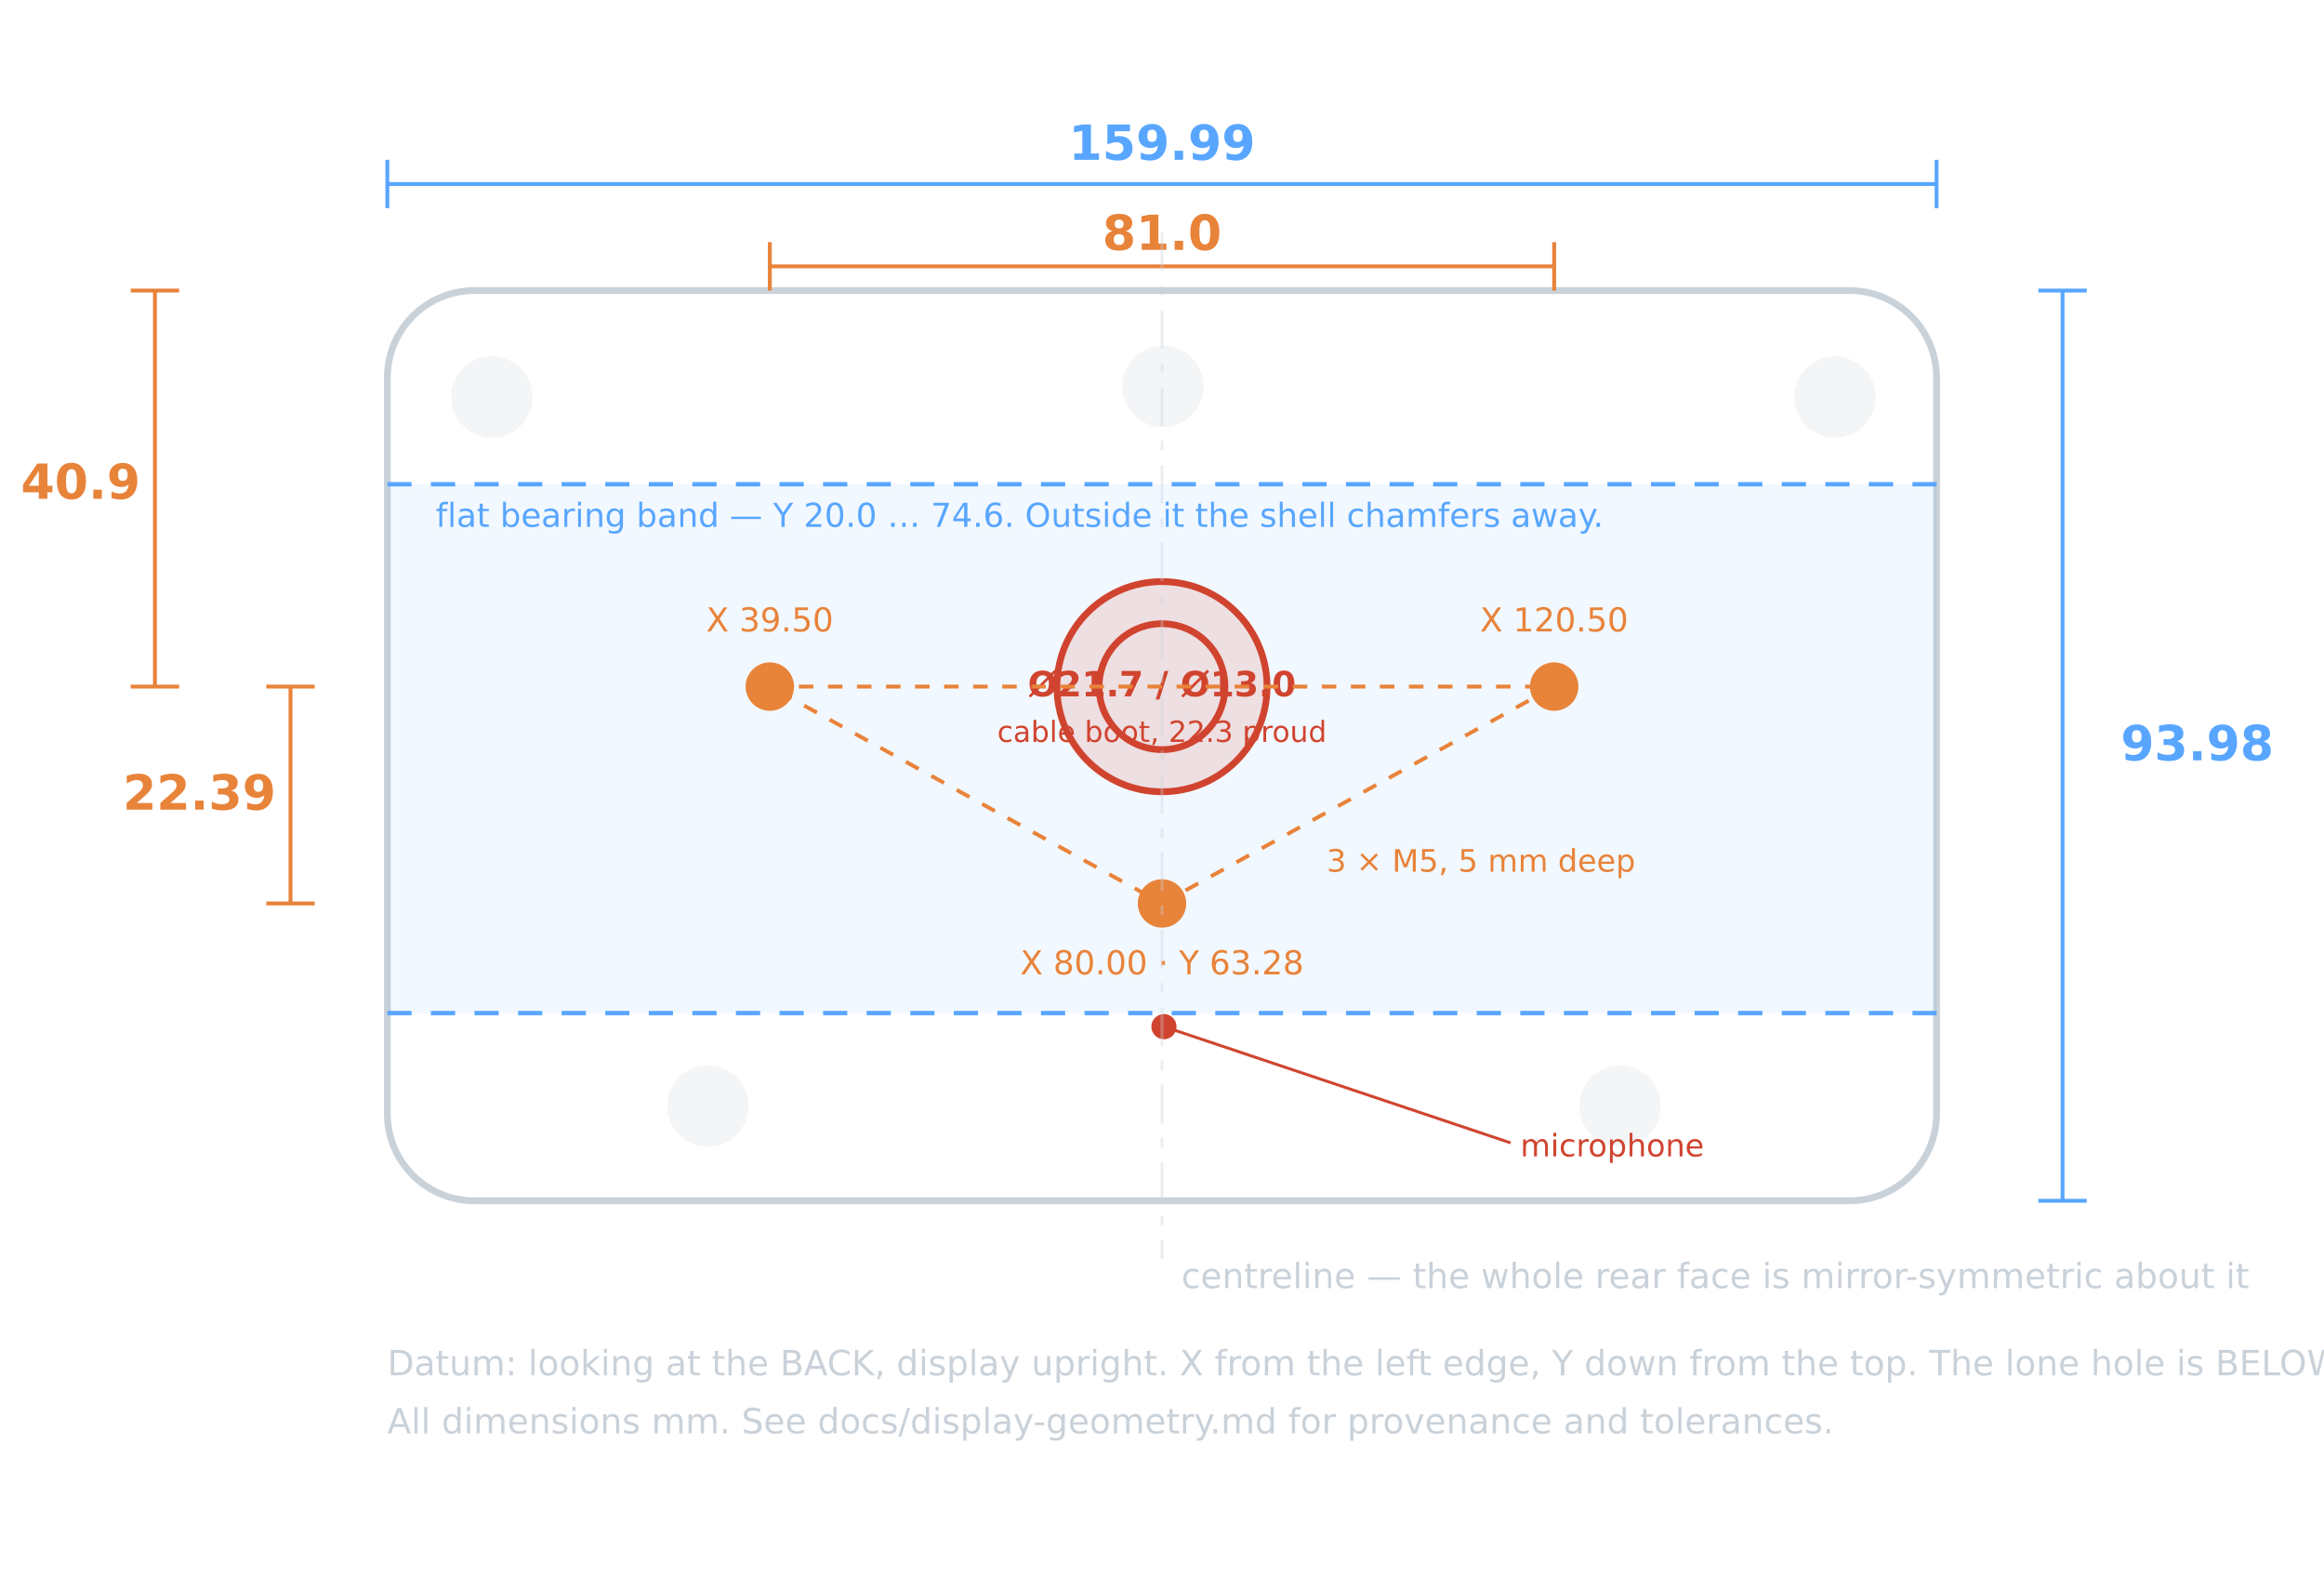
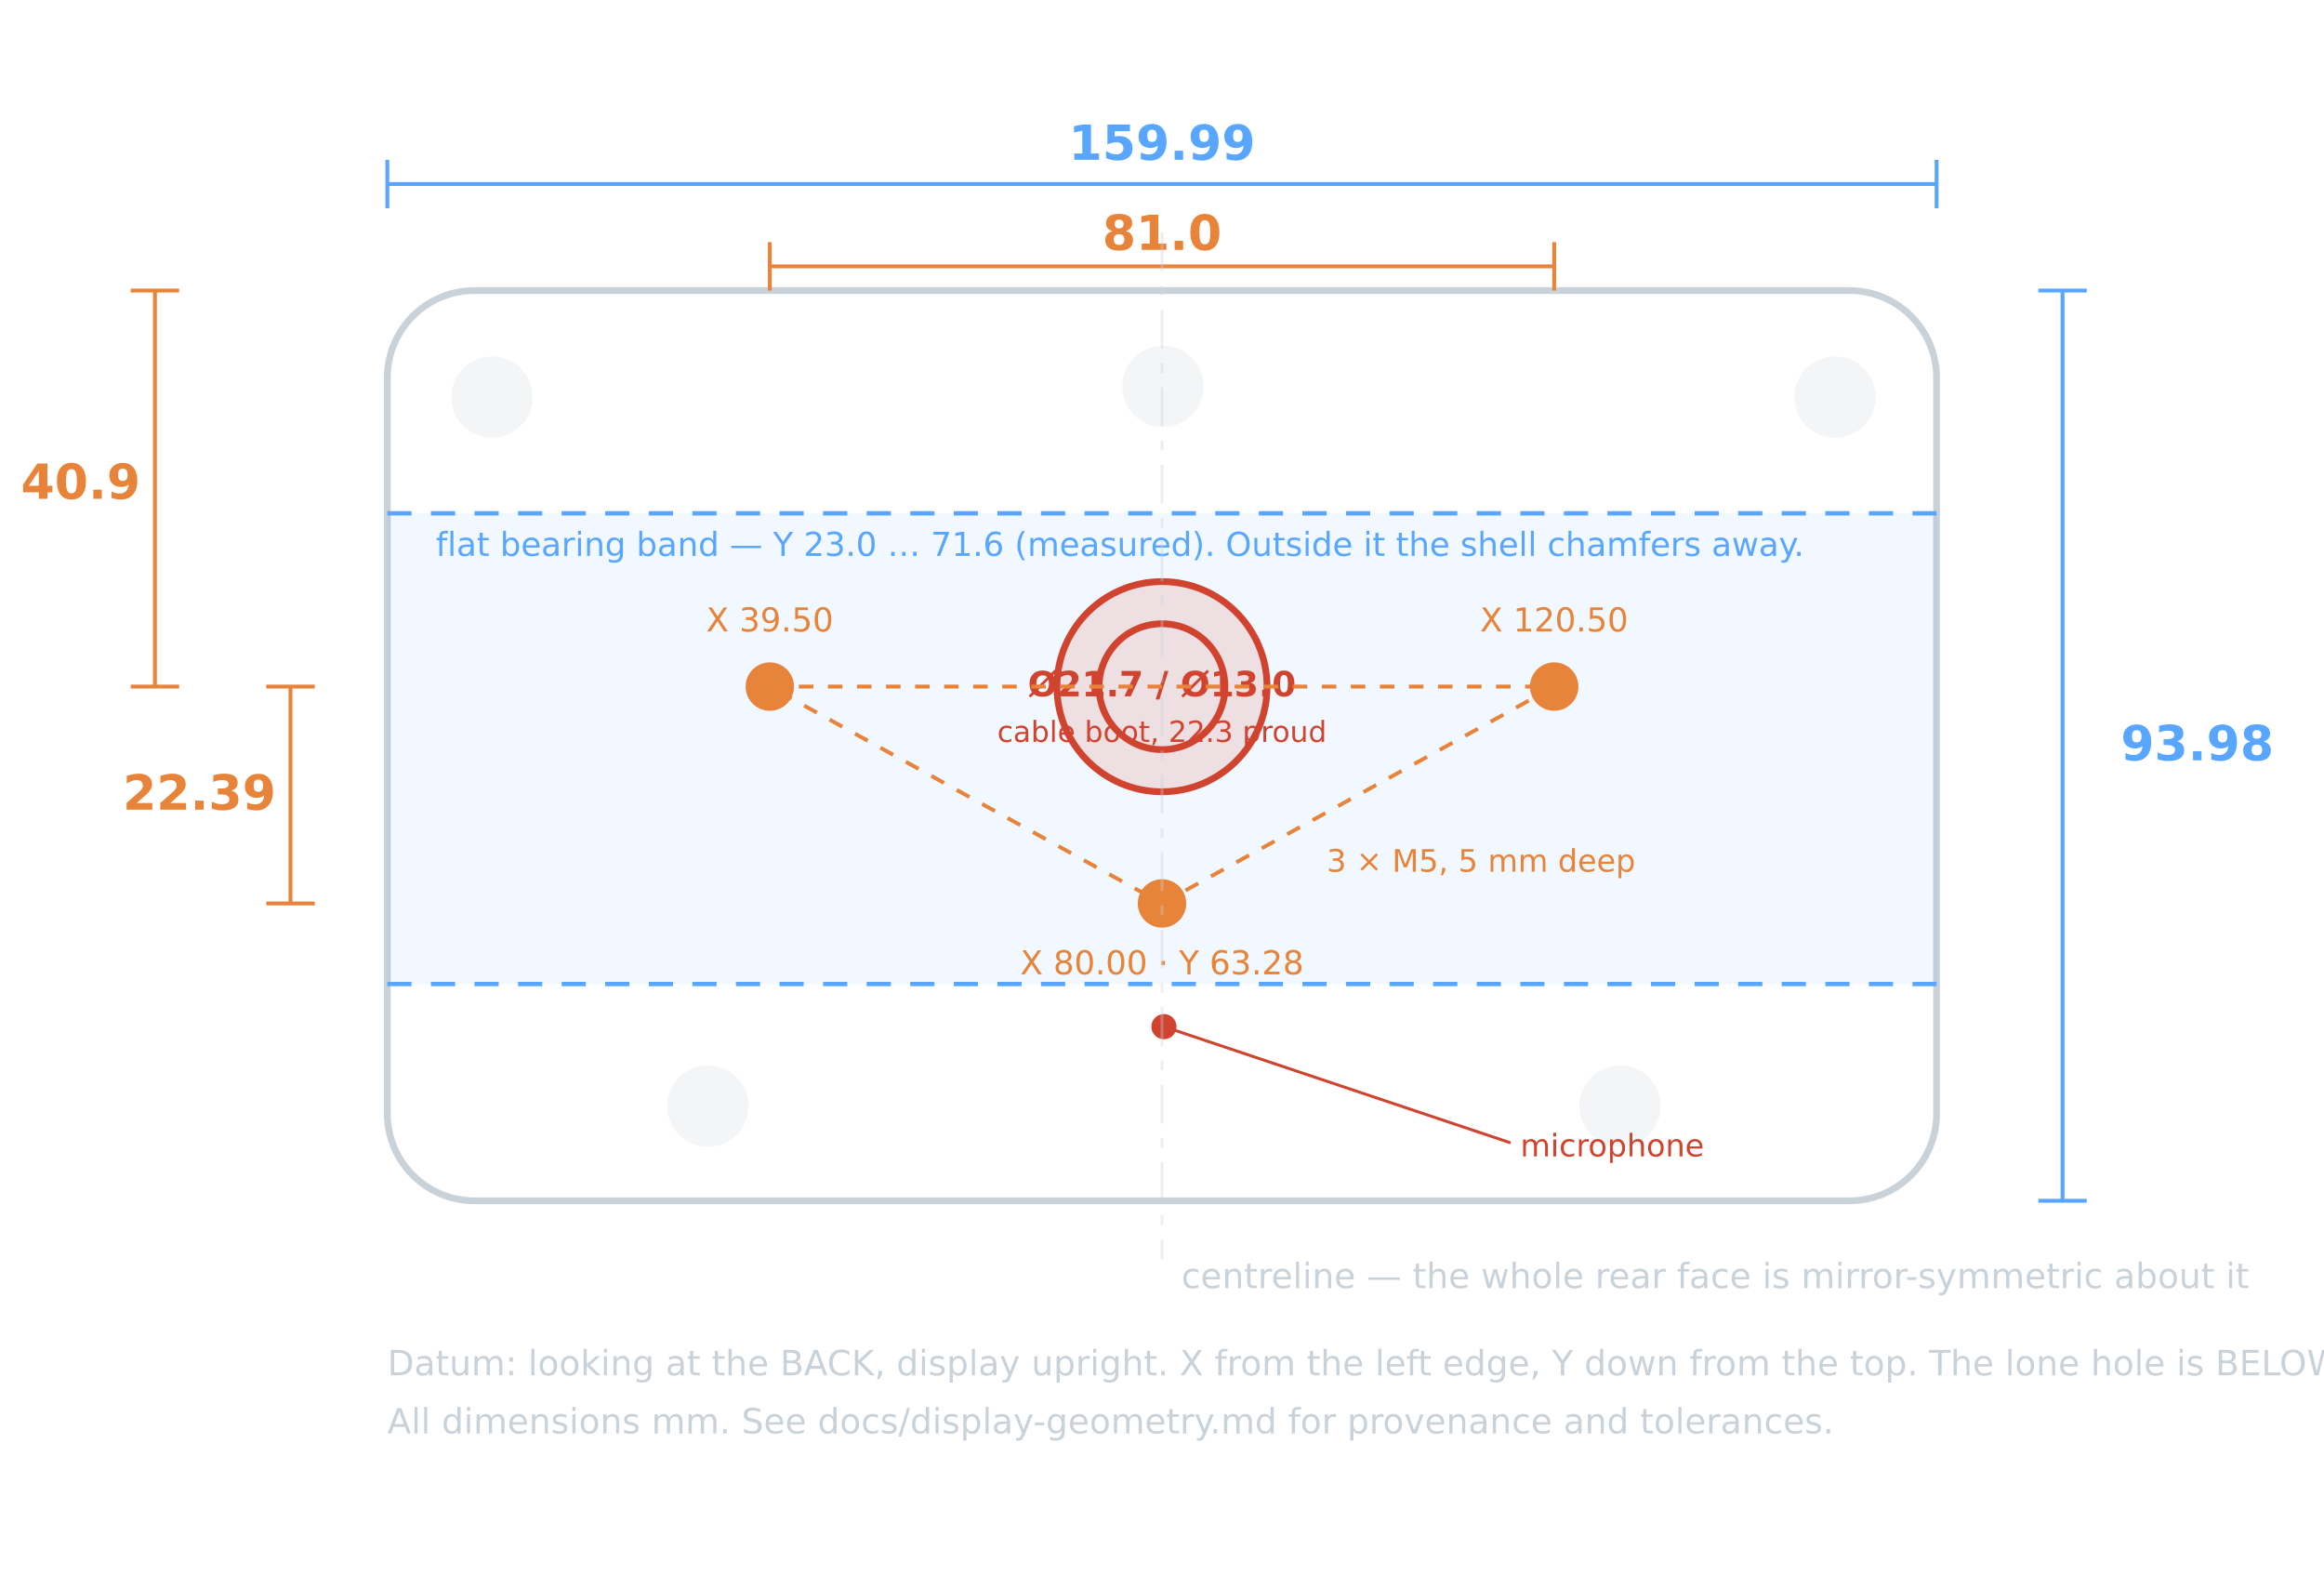
<svg xmlns="http://www.w3.org/2000/svg" viewBox="-40 -30 240 164" width="900" font-family="DejaVu Sans, Helvetica, Arial, sans-serif">
  <style>
    .ink   { stroke:#c9d1d9; fill:none }
    .faint { stroke:#c9d1d9; opacity:.35; fill:none }
    .t     { fill:#c9d1d9; font-size:3.6px }
    .tdim  { fill:#58a6ff; font-size:5px; font-weight:700 }
    .thole { fill:#e8833a; font-size:5px; font-weight:700 }
    .dimb  { stroke:#58a6ff; stroke-width:.4; fill:none }
    .dimo  { stroke:#e8833a; stroke-width:.4; fill:none }
    .hole  { fill:#e8833a }
    .boot  { stroke:#d0442f; fill:#d0442f; fill-opacity:.14 }
    @media (prefers-color-scheme: light) {
      .ink, .faint { stroke:#24292f } .t { fill:#24292f }
    }
  </style>
  <rect x="0" y="0" width="159.99" height="93.98" rx="9" class="ink" stroke-width="0.7" />
-   <rect x="0" y="20" width="159.99" height="54.6" fill="#58a6ff" opacity=".08" />
-   <line x1="0" y1="20" x2="159.99" y2="20" stroke="#58a6ff" stroke-width=".45" stroke-dasharray="2.5 2" />
-   <line x1="0" y1="74.6" x2="159.99" y2="74.6" stroke="#58a6ff" stroke-width=".45" stroke-dasharray="2.5 2" />
-   <text x="5" y="24.4" fill="#58a6ff" font-size="3.4">flat bearing band — Y 20.0 … 74.6. Outside it the shell chamfers away.</text>
+   <rect x="0" y="23" width="159.99" height="48.6" fill="#58a6ff" opacity=".08" />
+   <line x1="0" y1="23" x2="159.99" y2="23" stroke="#58a6ff" stroke-width=".45" stroke-dasharray="2.5 2" />
+   <line x1="0" y1="71.6" x2="159.99" y2="71.6" stroke="#58a6ff" stroke-width=".45" stroke-dasharray="2.5 2" />
+   <text x="5" y="27.4" fill="#58a6ff" font-size="3.4">flat bearing band — Y 23.0 … 71.6 (measured). Outside it the shell chamfers away.</text>
  <circle cx="80" cy="40.9" r="10.85" class="boot" stroke-width="0.7" />
  <circle cx="80" cy="40.9" r="6.5" stroke="#d0442f" fill="none" stroke-width="0.7" />
  <text x="80" y="41.9" text-anchor="middle" fill="#d0442f" font-size="3.6" font-weight="700">Ø21.7 / Ø13.0</text>
  <text x="80" y="46.6" text-anchor="middle" fill="#d0442f" font-size="3">cable boot, 22.3 proud</text>
  <g fill="#c9d1d9" opacity=".22">
    <circle cx="10.8" cy="11" r="4.2" />
    <circle cx="80.1" cy="9.9" r="4.2" />
    <circle cx="149.5" cy="11" r="4.2" />
    <circle cx="33.1" cy="84.2" r="4.2" />
    <circle cx="127.3" cy="84.2" r="4.2" />
  </g>
  <circle cx="80.2" cy="76" r="1.3" fill="#d0442f" />
  <line x1="80.2" y1="76" x2="116" y2="88" stroke="#d0442f" stroke-width=".3" />
  <text x="117" y="89.4" fill="#d0442f" font-size="3.2">microphone</text>
  <g class="hole">
    <circle cx="39.5" cy="40.89" r="2.5" />
    <circle cx="120.5" cy="40.89" r="2.5" />
    <circle cx="80" cy="63.28" r="2.5" />
  </g>
  <g stroke="#e8833a" stroke-width=".4" stroke-dasharray="1.5 1.5" fill="none">
    <path d="M39.5 40.89 L120.5 40.89 L80 63.28 Z" />
  </g>
  <g class="dimb">
    <line x1="0" y1="-11" x2="159.99" y2="-11" />
    <line x1="0" y1="-13.5" x2="0" y2="-8.5" />
    <line x1="159.99" y1="-13.5" x2="159.99" y2="-8.5" />
    <line x1="173" y1="0" x2="173" y2="93.98" />
    <line x1="170.5" y1="0" x2="175.5" y2="0" />
    <line x1="170.5" y1="93.98" x2="175.5" y2="93.98" />
  </g>
  <text x="80" y="-13.5" text-anchor="middle" class="tdim">159.99</text>
  <text x="179" y="48.5" class="tdim">93.98</text>
  <g class="dimo">
    <line x1="39.5" y1="-2.5" x2="120.5" y2="-2.5" />
    <line x1="39.5" y1="-5" x2="39.5" y2="0" />
    <line x1="120.5" y1="-5" x2="120.5" y2="0" />
    <line x1="-10" y1="40.89" x2="-10" y2="63.28" />
    <line x1="-12.5" y1="40.89" x2="-7.5" y2="40.89" />
    <line x1="-12.5" y1="63.28" x2="-7.5" y2="63.28" />
    <line x1="-24" y1="0" x2="-24" y2="40.89" />
    <line x1="-26.5" y1="0" x2="-21.5" y2="0" />
    <line x1="-26.5" y1="40.89" x2="-21.5" y2="40.89" />
  </g>
  <text x="80" y="-4.2" text-anchor="middle" class="thole">81.0</text>
  <text x="-11.5" y="53.6" text-anchor="end" class="thole">22.39</text>
  <text x="-25.5" y="21.5" text-anchor="end" class="thole">40.9</text>
  <text x="39.5" y="35.2" text-anchor="middle" fill="#e8833a" font-size="3.4">X 39.50</text>
  <text x="120.5" y="35.2" text-anchor="middle" fill="#e8833a" font-size="3.4">X 120.50</text>
  <text x="80" y="70.6" text-anchor="middle" fill="#e8833a" font-size="3.4">X 80.00 · Y 63.28</text>
  <text x="97" y="60" fill="#e8833a" font-size="3.2">3 × M5, 5 mm deep</text>
  <line x1="80" y1="-6" x2="80" y2="100" class="faint" stroke-width=".3" stroke-dasharray="4 1.5 1 1.5" />
  <text x="82" y="103" class="t">centreline — the whole rear face is mirror-symmetric about it</text>
  <text x="0" y="112" class="t">Datum: looking at the BACK, display upright. X from the left edge, Y down from the top. The lone hole is BELOW the pair.</text>
  <text x="0" y="118" class="t">All dimensions mm. See docs/display-geometry.md for provenance and tolerances.</text>
</svg>
